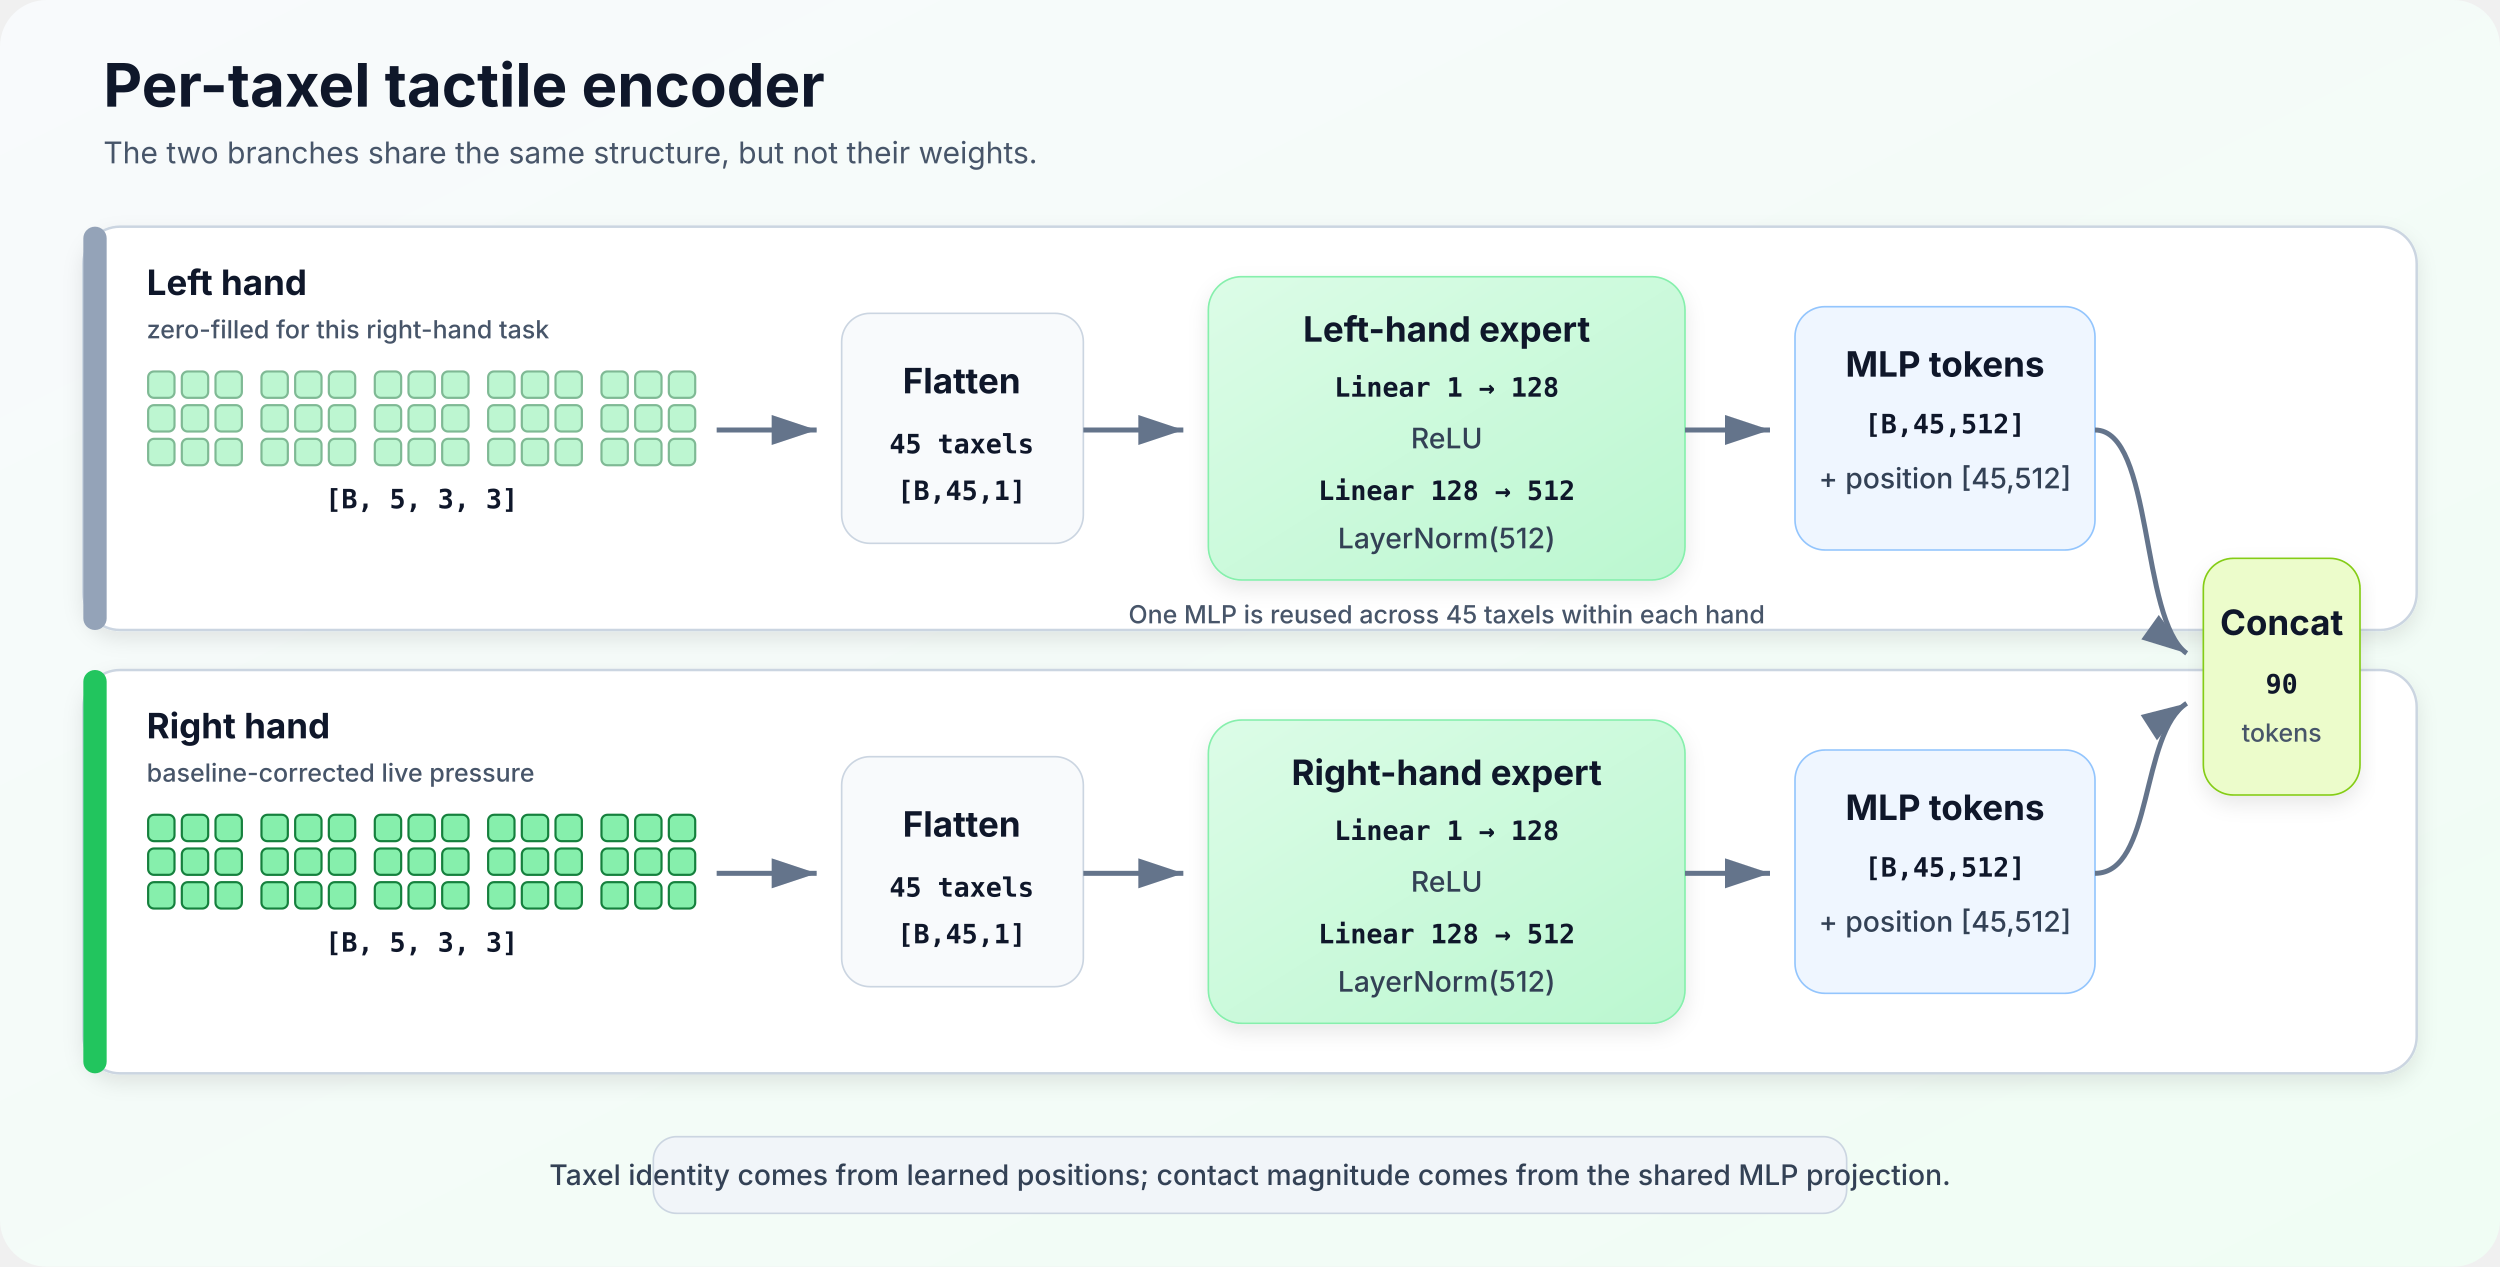
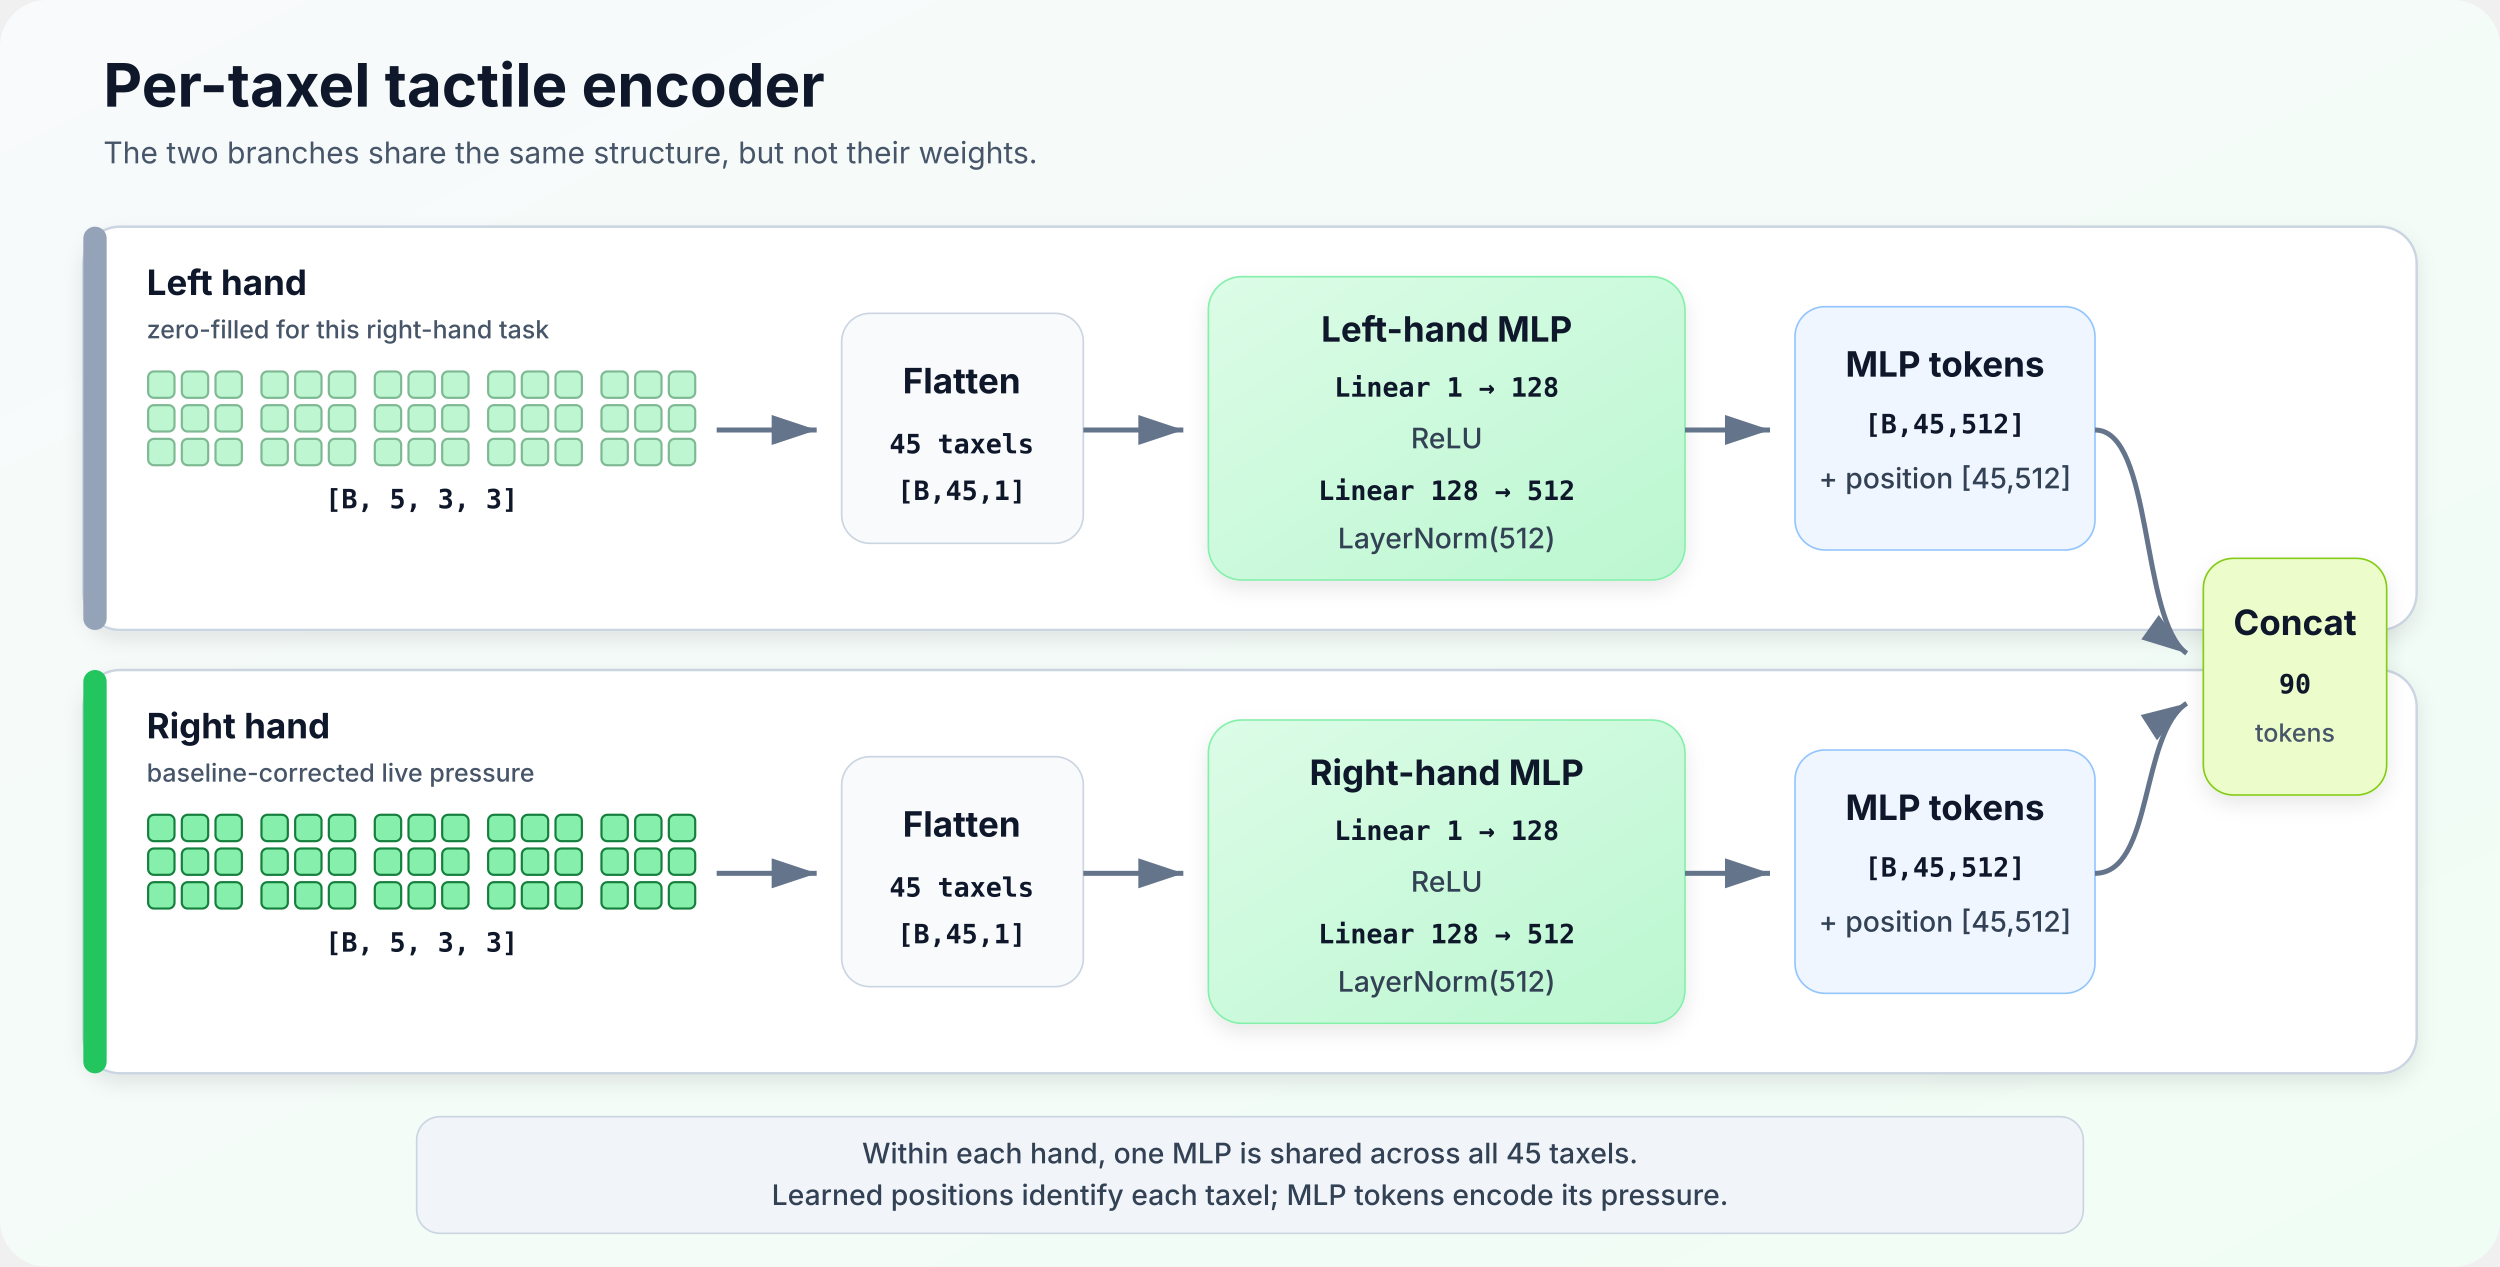
<svg xmlns="http://www.w3.org/2000/svg" viewBox="0 0 1500 760" role="img" aria-labelledby="title desc">
  <defs>
    <linearGradient id="bg" x1="0" y1="0" x2="1" y2="1">
      <stop offset="0" stop-color="#f8fafc" />
      <stop offset="1" stop-color="#f0fdf4" />
    </linearGradient>
    <linearGradient id="expert" x1="0" y1="0" x2="1" y2="1">
      <stop offset="0" stop-color="#dcfce7" />
      <stop offset="1" stop-color="#bbf7d0" />
    </linearGradient>
    <filter id="shadow" x="-10%" y="-10%" width="120%" height="125%">
      <feDropShadow dx="0" dy="5" stdDeviation="6" flood-color="#0f172a" flood-opacity="0.09" />
    </filter>
    <marker id="arrow" markerWidth="10" markerHeight="10" refX="9" refY="3" orient="auto" markerUnits="strokeWidth">
      <path d="M0,0 L0,6 L9,3 z" fill="#64748b" />
    </marker>
    <symbol id="grid" viewBox="0 0 66 66">
      <g fill="#86efac" stroke="#15803d" stroke-width="1.5">
        <rect x="1" y="1" width="18" height="18" rx="4" />
        <rect x="24" y="1" width="18" height="18" rx="4" />
        <rect x="47" y="1" width="18" height="18" rx="4" />
        <rect x="1" y="24" width="18" height="18" rx="4" />
        <rect x="24" y="24" width="18" height="18" rx="4" />
        <rect x="47" y="24" width="18" height="18" rx="4" />
        <rect x="1" y="47" width="18" height="18" rx="4" />
        <rect x="24" y="47" width="18" height="18" rx="4" />
        <rect x="47" y="47" width="18" height="18" rx="4" />
      </g>
    </symbol>
    <style>
      .title { font: 700 36px Inter, Pretendard, Arial, sans-serif; fill: #0f172a; }
      .subtitle { font: 400 18px Inter, Pretendard, Arial, sans-serif; fill: #475569; }
      .label { font: 700 21px Inter, Pretendard, Arial, sans-serif; fill: #0f172a; }
      .body { font: 500 17px Inter, Pretendard, Arial, sans-serif; fill: #334155; }
      .small { font: 500 15px Inter, Pretendard, Arial, sans-serif; fill: #475569; }
      .mono { font: 650 16px ui-monospace, SFMono-Regular, Menlo, monospace; fill: #0f172a; }
      .arrow { fill: none; stroke: #64748b; stroke-width: 3; marker-end: url(#arrow); }
      .card { stroke: #cbd5e1; stroke-width: 1.5; filter: url(#shadow); }
    </style>
  </defs>
  <rect width="1500" height="760" rx="28" fill="url(#bg)" />
  <text x="62" y="64" class="title">Per-taxel tactile encoder</text>
  <text x="62" y="98" class="subtitle">The two branches share the same structure, but not their weights.</text>
  <rect x="50" y="136" width="1400" height="242" rx="22" fill="#ffffff" class="card" />
  <rect x="50" y="402" width="1400" height="242" rx="22" fill="#ffffff" class="card" />
  <rect x="50" y="136" width="14" height="242" rx="7" fill="#94a3b8" />
  <rect x="50" y="402" width="14" height="242" rx="7" fill="#22c55e" />
  <text x="88" y="177" class="label">Left hand</text>
  <text x="88" y="203" class="small">zero-filled for this right-hand task</text>
  <text x="88" y="443" class="label">Right hand</text>
  <text x="88" y="469" class="small">baseline-corrected live pressure</text>
  <g transform="translate(88 222)">
    <use href="#grid" x="0" width="58" height="58" opacity=".55" />
    <use href="#grid" x="68" width="58" height="58" opacity=".55" />
    <use href="#grid" x="136" width="58" height="58" opacity=".55" />
    <use href="#grid" x="204" width="58" height="58" opacity=".55" />
    <use href="#grid" x="272" width="58" height="58" opacity=".55" />
    <text x="165" y="83" text-anchor="middle" class="mono">[B, 5, 3, 3]</text>
  </g>
  <g transform="translate(88 488)">
    <use href="#grid" x="0" width="58" height="58" />
    <use href="#grid" x="68" width="58" height="58" />
    <use href="#grid" x="136" width="58" height="58" />
    <use href="#grid" x="204" width="58" height="58" />
    <use href="#grid" x="272" width="58" height="58" />
    <text x="165" y="83" text-anchor="middle" class="mono">[B, 5, 3, 3]</text>
  </g>
  <path d="M430 258 H490" class="arrow" />
  <path d="M430 524 H490" class="arrow" />
  <rect x="505" y="188" width="145" height="138" rx="17" fill="#f8fafc" stroke="#cbd5e1" />
  <rect x="505" y="454" width="145" height="138" rx="17" fill="#f8fafc" stroke="#cbd5e1" />
  <text x="577" y="236" text-anchor="middle" class="label">Flatten</text>
  <text x="577" y="272" text-anchor="middle" class="mono">45 taxels</text>
  <text x="577" y="300" text-anchor="middle" class="mono">[B,45,1]</text>
  <text x="577" y="502" text-anchor="middle" class="label">Flatten</text>
  <text x="577" y="538" text-anchor="middle" class="mono">45 taxels</text>
  <text x="577" y="566" text-anchor="middle" class="mono">[B,45,1]</text>
  <path d="M650 258 H710" class="arrow" />
  <path d="M650 524 H710" class="arrow" />
  <rect x="725" y="166" width="286" height="182" rx="20" fill="url(#expert)" stroke="#86efac" filter="url(#shadow)" />
  <rect x="725" y="432" width="286" height="182" rx="20" fill="url(#expert)" stroke="#86efac" filter="url(#shadow)" />
-   <text x="868" y="205" text-anchor="middle" class="label">Left-hand expert</text>
+   <text x="868" y="205" text-anchor="middle" class="label">Left-hand MLP</text>
  <text x="868" y="238" text-anchor="middle" class="mono">Linear 1 → 128</text>
  <text x="868" y="269" text-anchor="middle" class="body">ReLU</text>
  <text x="868" y="300" text-anchor="middle" class="mono">Linear 128 → 512</text>
  <text x="868" y="329" text-anchor="middle" class="body">LayerNorm(512)</text>
-   <text x="868" y="471" text-anchor="middle" class="label">Right-hand expert</text>
+   <text x="868" y="471" text-anchor="middle" class="label">Right-hand MLP</text>
  <text x="868" y="504" text-anchor="middle" class="mono">Linear 1 → 128</text>
  <text x="868" y="535" text-anchor="middle" class="body">ReLU</text>
  <text x="868" y="566" text-anchor="middle" class="mono">Linear 128 → 512</text>
  <text x="868" y="595" text-anchor="middle" class="body">LayerNorm(512)</text>
-   <text x="868" y="374" text-anchor="middle" class="small">One MLP is reused across 45 taxels within each hand</text>
  <path d="M1011 258 H1062" class="arrow" />
  <path d="M1011 524 H1062" class="arrow" />
  <rect x="1077" y="184" width="180" height="146" rx="18" fill="#eff6ff" stroke="#93c5fd" />
  <rect x="1077" y="450" width="180" height="146" rx="18" fill="#eff6ff" stroke="#93c5fd" />
  <text x="1167" y="226" text-anchor="middle" class="label">MLP tokens</text>
  <text x="1167" y="260" text-anchor="middle" class="mono">[B,45,512]</text>
  <text x="1167" y="293" text-anchor="middle" class="body">+ position [45,512]</text>
  <text x="1167" y="492" text-anchor="middle" class="label">MLP tokens</text>
  <text x="1167" y="526" text-anchor="middle" class="mono">[B,45,512]</text>
  <text x="1167" y="559" text-anchor="middle" class="body">+ position [45,512]</text>
  <path d="M1257 258 C1292 258 1284 372 1312 392" class="arrow" />
  <path d="M1257 524 C1292 524 1284 440 1312 422" class="arrow" />
-   <rect x="1322" y="335" width="94" height="142" rx="18" fill="#ecfccb" stroke="#84cc16" filter="url(#shadow)" />
-   <text x="1369" y="381" text-anchor="middle" class="label">Concat</text>
-   <text x="1369" y="416" text-anchor="middle" class="mono">90</text>
-   <text x="1369" y="445" text-anchor="middle" class="small">tokens</text>
-   <rect x="392" y="682" width="716" height="46" rx="14" fill="#f1f5f9" stroke="#cbd5e1" />
-   <text x="750" y="711" text-anchor="middle" class="body">Taxel identity comes from learned positions; contact magnitude comes from the shared MLP projection.</text>
+   <rect x="1322" y="335" width="110" height="142" rx="18" fill="#ecfccb" stroke="#84cc16" filter="url(#shadow)" />
+   <text x="1377" y="381" text-anchor="middle" class="label">Concat</text>
+   <text x="1377" y="416" text-anchor="middle" class="mono">90</text>
+   <text x="1377" y="445" text-anchor="middle" class="small">tokens</text>
+   <rect x="250" y="670" width="1000" height="70" rx="14" fill="#f1f5f9" stroke="#cbd5e1" />
+   <text x="750" y="698" text-anchor="middle" class="body">Within each hand, one MLP is shared across all 45 taxels.</text>
+   <text x="750" y="723" text-anchor="middle" class="body">Learned positions identify each taxel; MLP tokens encode its pressure.</text>
</svg>
